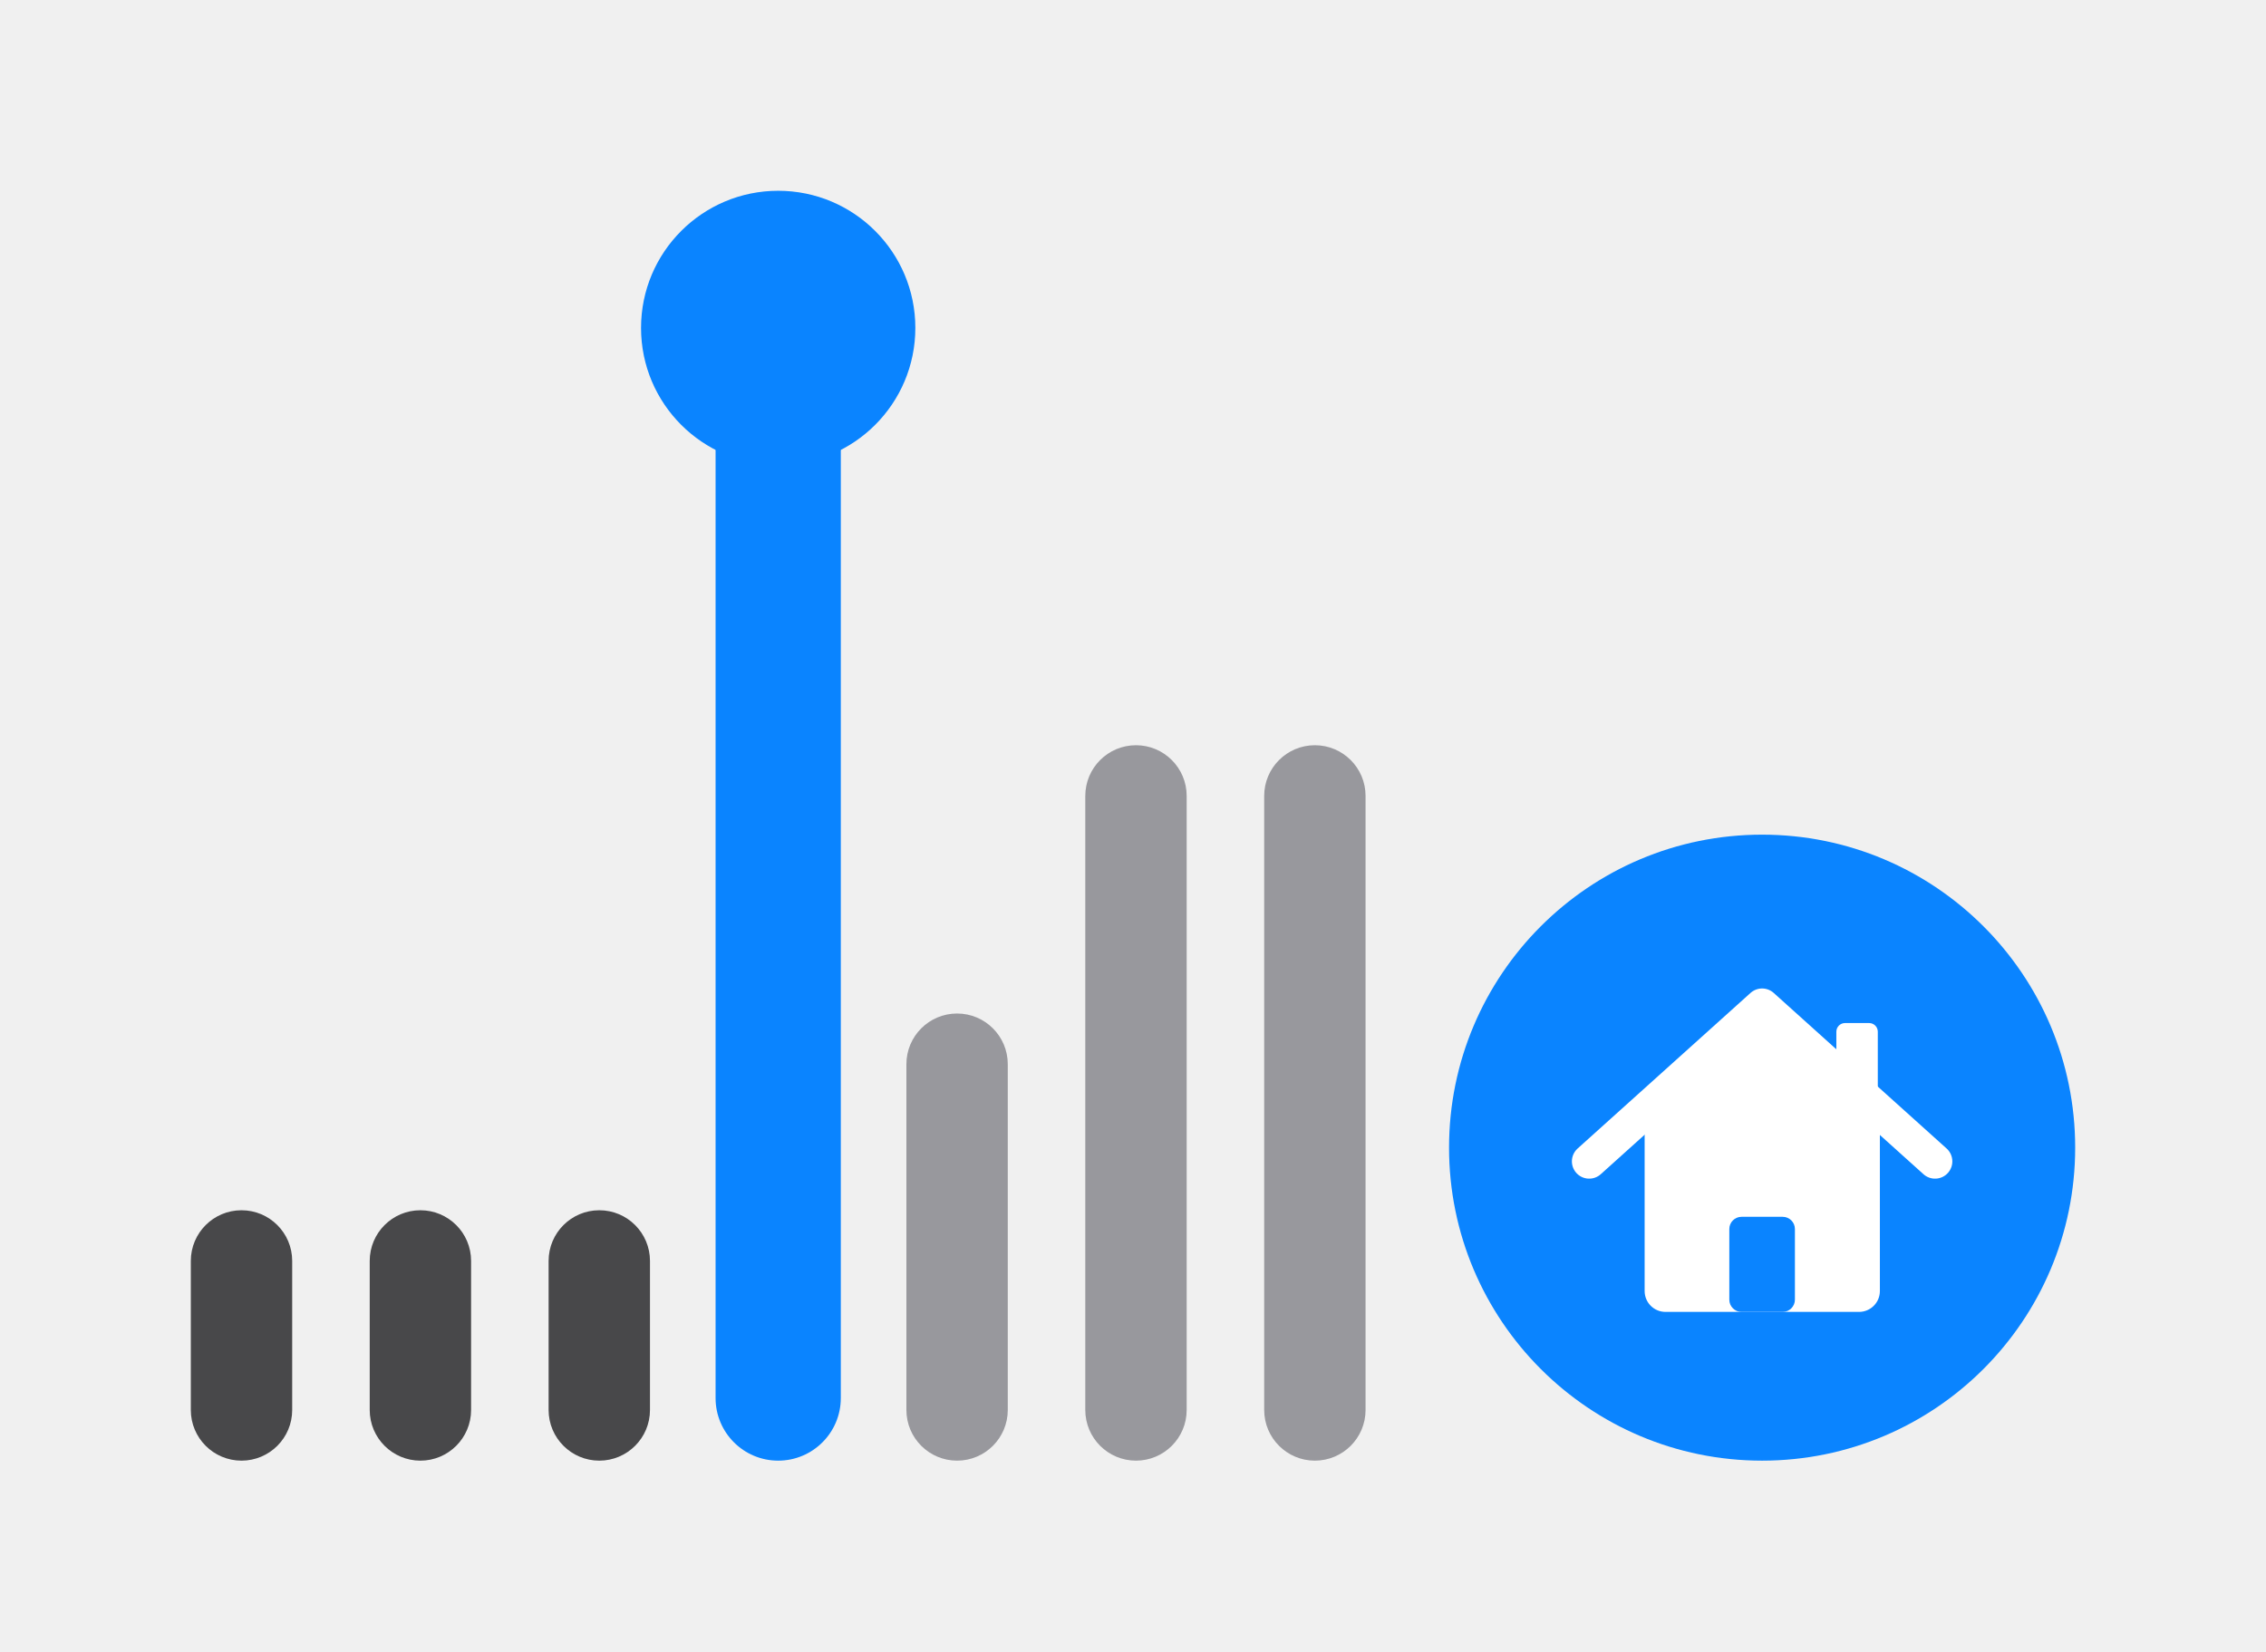
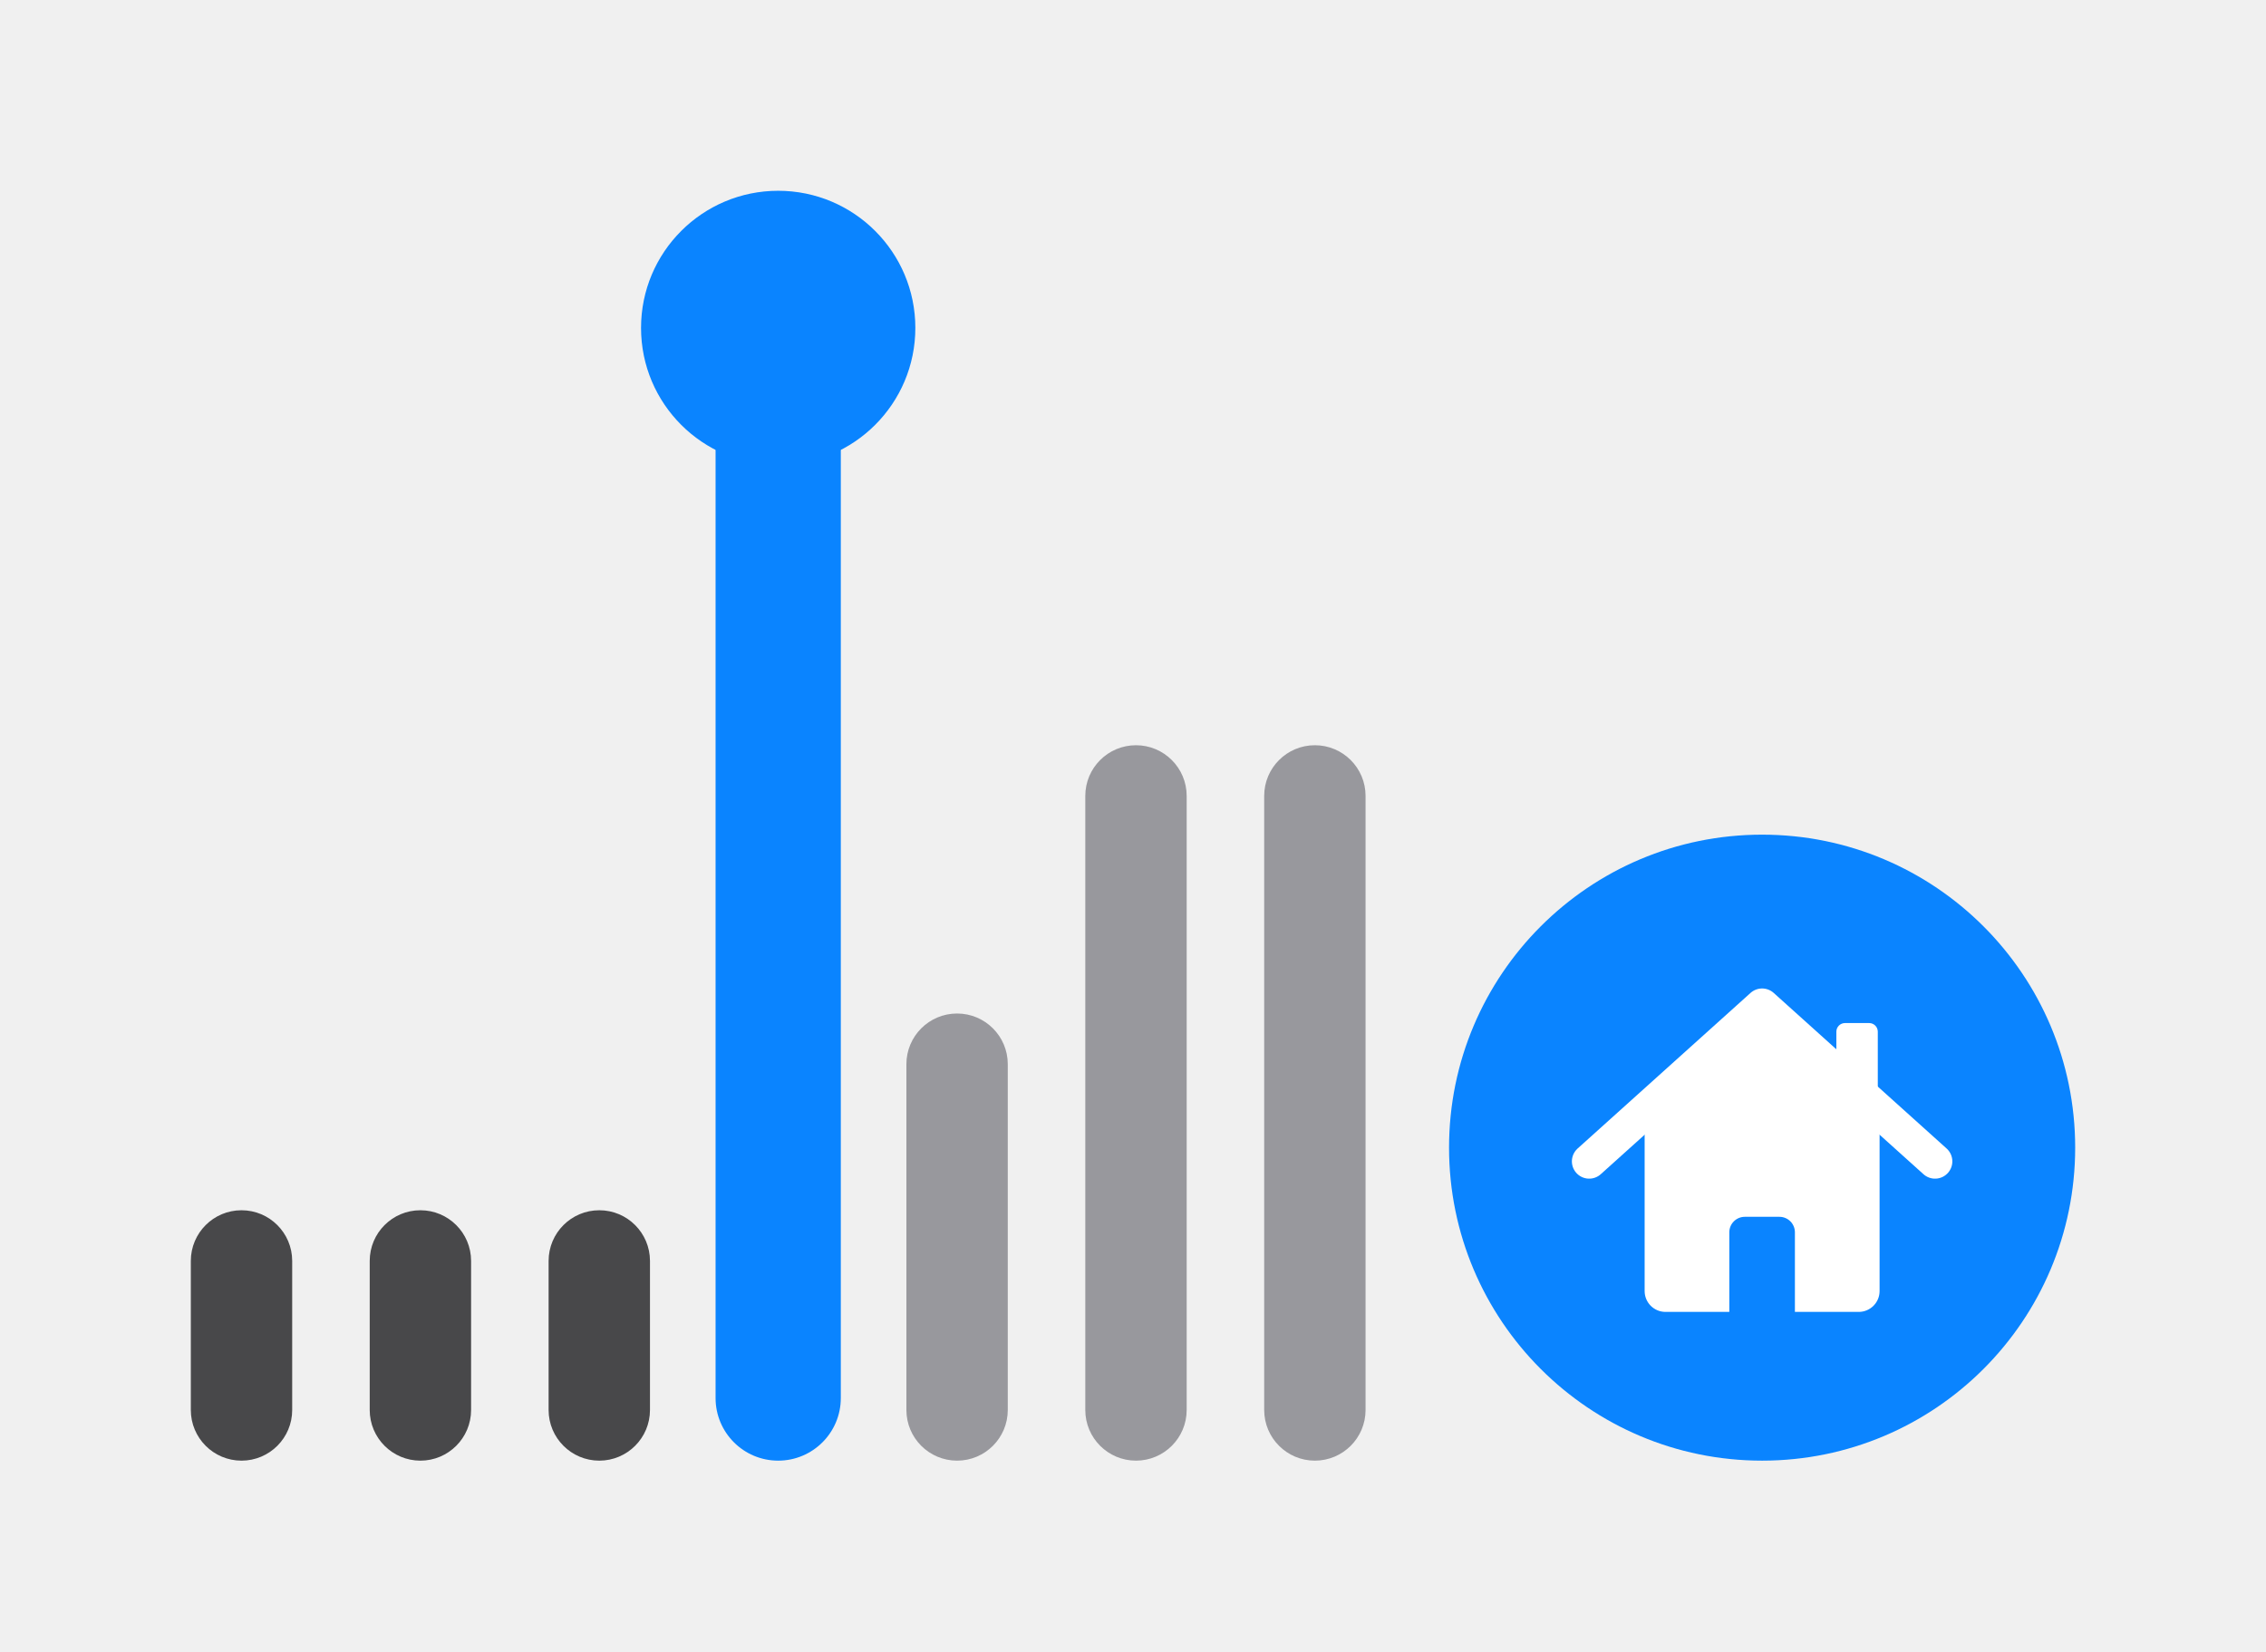
<svg xmlns="http://www.w3.org/2000/svg" viewBox="132 235 760 554" width="760" height="554" role="img">
  <defs />
  <rect x="196.0" y="641.0" width="34" height="84" rx="17.0" fill="#48484A" />
  <rect x="256.0" y="641.0" width="34" height="84" rx="17.0" fill="#48484A" />
  <rect x="316.0" y="641.0" width="34" height="84" rx="17.0" fill="#48484A" />
  <rect x="436.0" y="575.0" width="34" height="150" rx="17.0" fill="#98989D" />
  <rect x="496.0" y="485.0" width="34" height="240" rx="17.0" fill="#98989D" />
  <rect x="556.0" y="485.0" width="34" height="240" rx="17.0" fill="#98989D" />
  <rect x="372.0" y="345.0" width="42" height="380" rx="21.0" fill="#0A84FF" />
  <circle cx="393.0" cy="345.0" r="46" fill="#0A84FF" />
  <circle cx="723.0" cy="620.0" r="105" fill="#0A84FF" />
  <rect x="747.9" y="578.2" width="13.9" height="29.0" rx="2.9" fill="#FFFFFF" />
  <path d="M665.0 624.6 L723.0 572.4 L781.0 624.6" fill="none" stroke="#FFFFFF" stroke-width="11.6" stroke-linecap="round" stroke-linejoin="round" />
  <path d="M683.6 608.4 L723.0 575.9 L762.4 608.4 Z" fill="#FFFFFF" />
-   <rect x="683.6" y="607.2" width="78.9" height="67.9" rx="7.0" fill="#FFFFFF" />
-   <rect x="712.0" y="643.2" width="22.0" height="31.9" rx="4.1" fill="#0A84FF" />
+   <path d="M683.6 614.2 A7.0 7.0 0 0 1 690.5 607.2 H755.5 A7.0 7.0 0 0 1 762.4 614.2 V668.1 A7.0 7.0 0 0 1 755.5 675.1 H734.0 V648.4 A5.2 5.2 0 0 0 728.8 643.2 H717.2 A5.2 5.2 0 0 0 712.0 648.4 V675.1 H690.5 A7.0 7.0 0 0 1 683.6 668.1 Z" fill="#FFFFFF" />
</svg>
